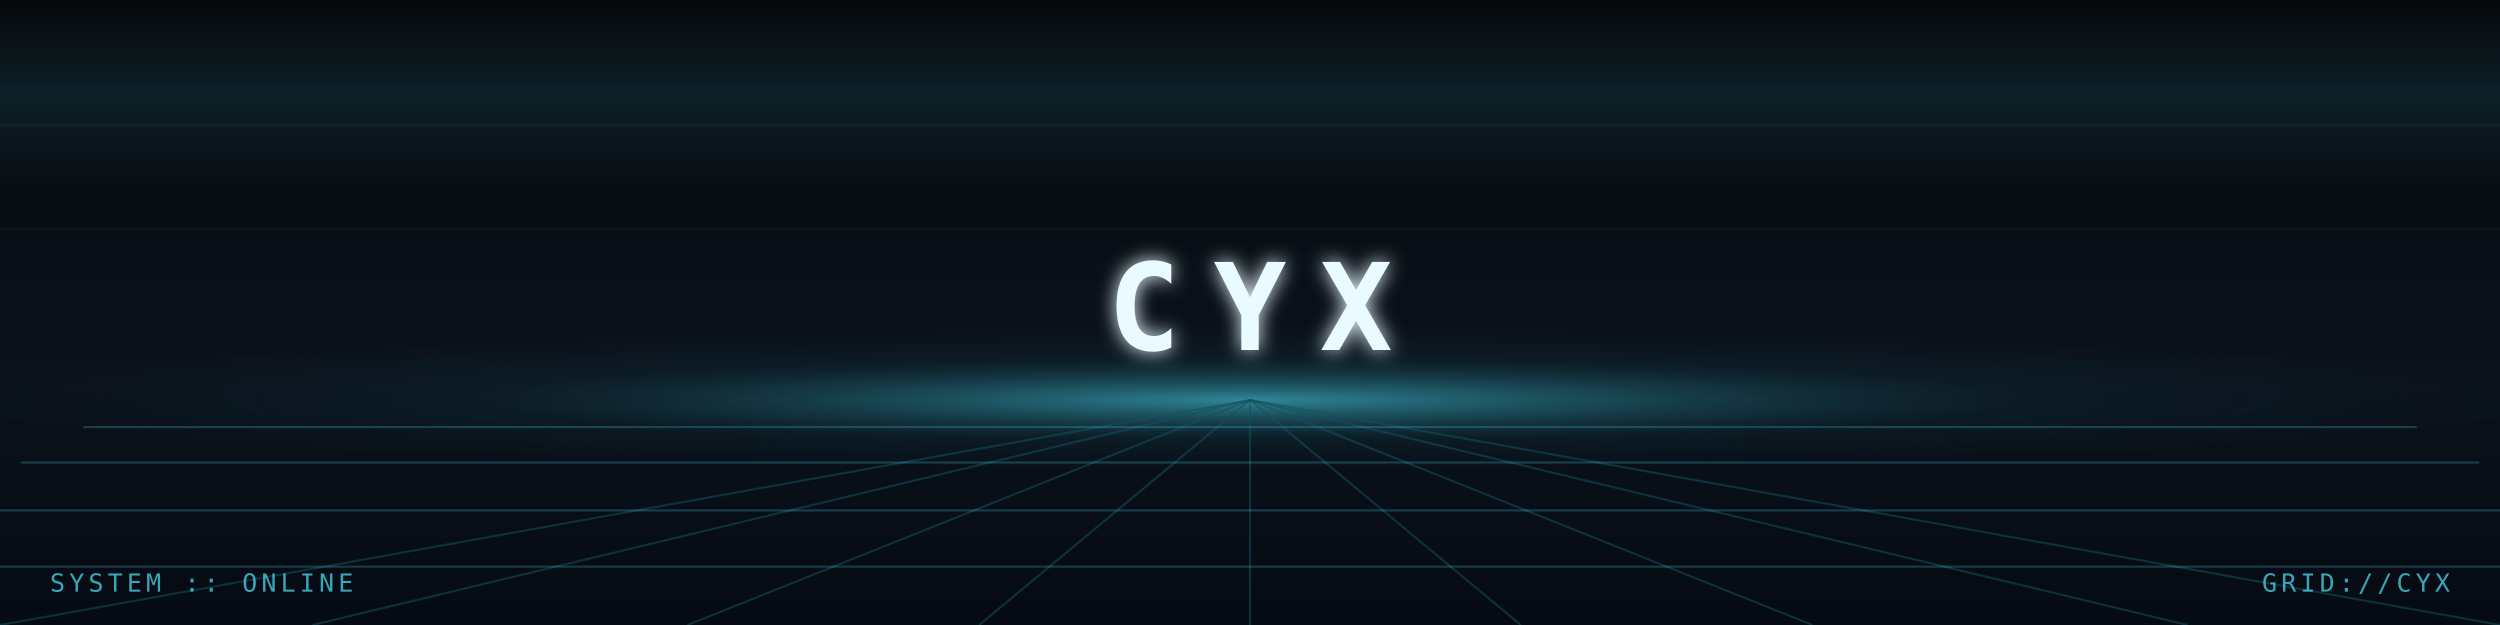
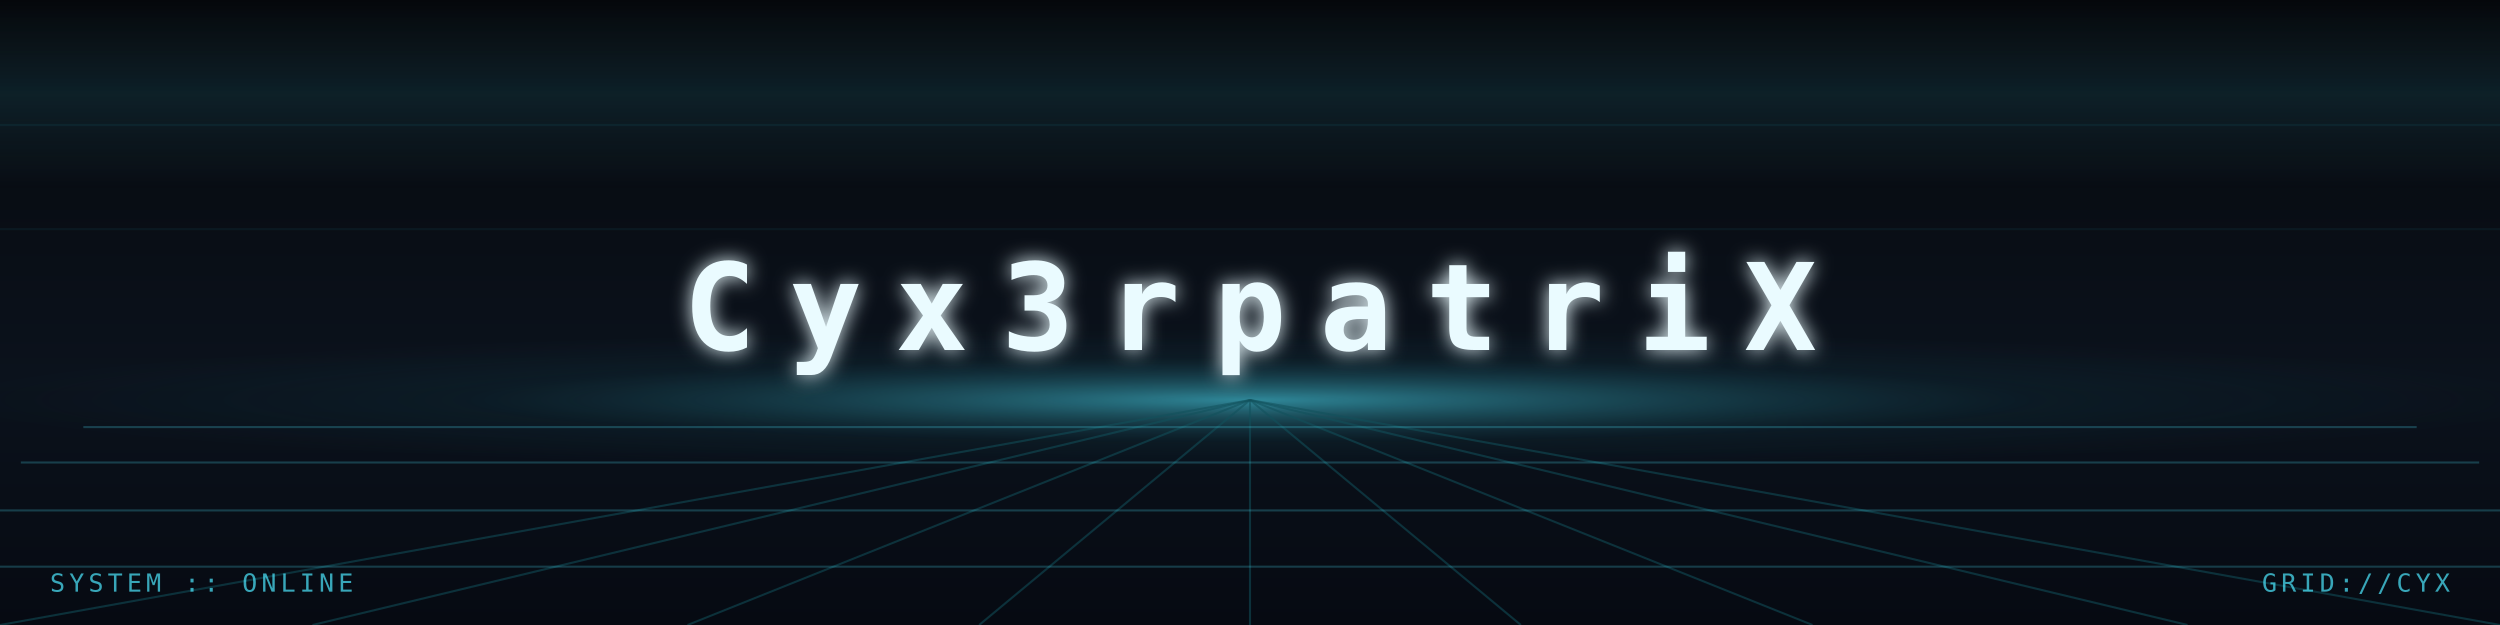
<svg xmlns="http://www.w3.org/2000/svg" width="1200" height="300" viewBox="0 0 1200 300">
  <defs>
    <linearGradient id="bgGrad" x1="0" y1="0" x2="0" y2="1">
      <stop offset="0%" stop-color="#05070B" />
      <stop offset="60%" stop-color="#0B121C" />
      <stop offset="100%" stop-color="#060A12" />
    </linearGradient>
    <radialGradient id="glowGrad" cx="50%" cy="50%" r="50%">
      <stop offset="0%" stop-color="#4DE8FF" stop-opacity="0.55" />
      <stop offset="60%" stop-color="#12505C" stop-opacity="0.15" />
      <stop offset="100%" stop-color="#12505C" stop-opacity="0" />
    </radialGradient>
    <linearGradient id="scanGrad" x1="0" y1="0" x2="0" y2="1">
      <stop offset="0%" stop-color="#4DE8FF" stop-opacity="0" />
      <stop offset="50%" stop-color="#4DE8FF" stop-opacity="0.10" />
      <stop offset="100%" stop-color="#4DE8FF" stop-opacity="0" />
    </linearGradient>
    <filter id="glow" x="-60%" y="-60%" width="220%" height="220%">
      <feGaussianBlur stdDeviation="4.5" result="blur" />
      <feMerge>
        <feMergeNode in="blur" />
        <feMergeNode in="SourceGraphic" />
      </feMerge>
    </filter>
    <filter id="glowSoft" x="-60%" y="-60%" width="220%" height="220%">
      <feGaussianBlur stdDeviation="2" result="blur" />
      <feMerge>
        <feMergeNode in="blur" />
        <feMergeNode in="SourceGraphic" />
      </feMerge>
    </filter>
  </defs>
  <rect width="1200" height="300" fill="url(#bgGrad)" />
  <ellipse cx="600" cy="192" rx="620" ry="34" fill="url(#glowGrad)">
    <animate attributeName="opacity" values="0.45;0.85;0.45" dur="4.5s" repeatCount="indefinite" />
  </ellipse>
  <g stroke="#12505C" stroke-opacity="0.18" stroke-width="1">
    <line x1="0" y1="60" x2="1200" y2="60" />
    <line x1="0" y1="110" x2="1200" y2="110" />
  </g>
  <g stroke="#12505C" stroke-opacity="0.55" stroke-width="1">
    <line x1="600" y1="192" x2="0" y2="300" />
    <line x1="600" y1="192" x2="150" y2="300" />
    <line x1="600" y1="192" x2="330" y2="300" />
    <line x1="600" y1="192" x2="470" y2="300" />
    <line x1="600" y1="192" x2="600" y2="300" />
    <line x1="600" y1="192" x2="730" y2="300" />
    <line x1="600" y1="192" x2="870" y2="300" />
    <line x1="600" y1="192" x2="1050" y2="300" />
    <line x1="600" y1="192" x2="1200" y2="300" />
  </g>
  <g stroke="#4DE8FF" stroke-opacity="0.22" stroke-width="1">
    <line x1="40" y1="205" x2="1160" y2="205" />
    <line x1="10" y1="222" x2="1190" y2="222" />
    <line x1="0" y1="245" x2="1200" y2="245" />
    <line x1="0" y1="272" x2="1200" y2="272" />
  </g>
  <line x1="0" y1="192" x2="1200" y2="192" stroke="#8FF3FF" stroke-opacity="0.8" stroke-width="1.4" filter="url(#glowSoft)" />
  <rect x="0" y="0" width="1200" height="90" fill="url(#scanGrad)">
    <animateTransform attributeName="transform" type="translate" values="0 -90; 0 300; 0 -90" dur="7s" repeatCount="indefinite" />
  </rect>
-   <text x="600" y="168" text-anchor="middle" font-family="'JetBrains Mono','Fira Code',Consolas,monospace" font-size="58" font-weight="700" letter-spacing="16" fill="#EAFBFF" filter="url(#glow)">CYX</text>
+   <text x="600" y="168" text-anchor="middle" font-family="'JetBrains Mono','Fira Code',Consolas,monospace" font-size="58" font-weight="700" letter-spacing="16" fill="#EAFBFF" filter="url(#glow)">Cyx3rpatriX</text>
  <text x="24" y="284" font-family="'JetBrains Mono',Consolas,monospace" font-size="12" letter-spacing="2" fill="#4DE8FF" fill-opacity="0.7">SYSTEM :: ONLINE</text>
  <text x="1176" y="284" text-anchor="end" font-family="'JetBrains Mono',Consolas,monospace" font-size="12" letter-spacing="2" fill="#4DE8FF" fill-opacity="0.7">GRID://CYX</text>
</svg>
